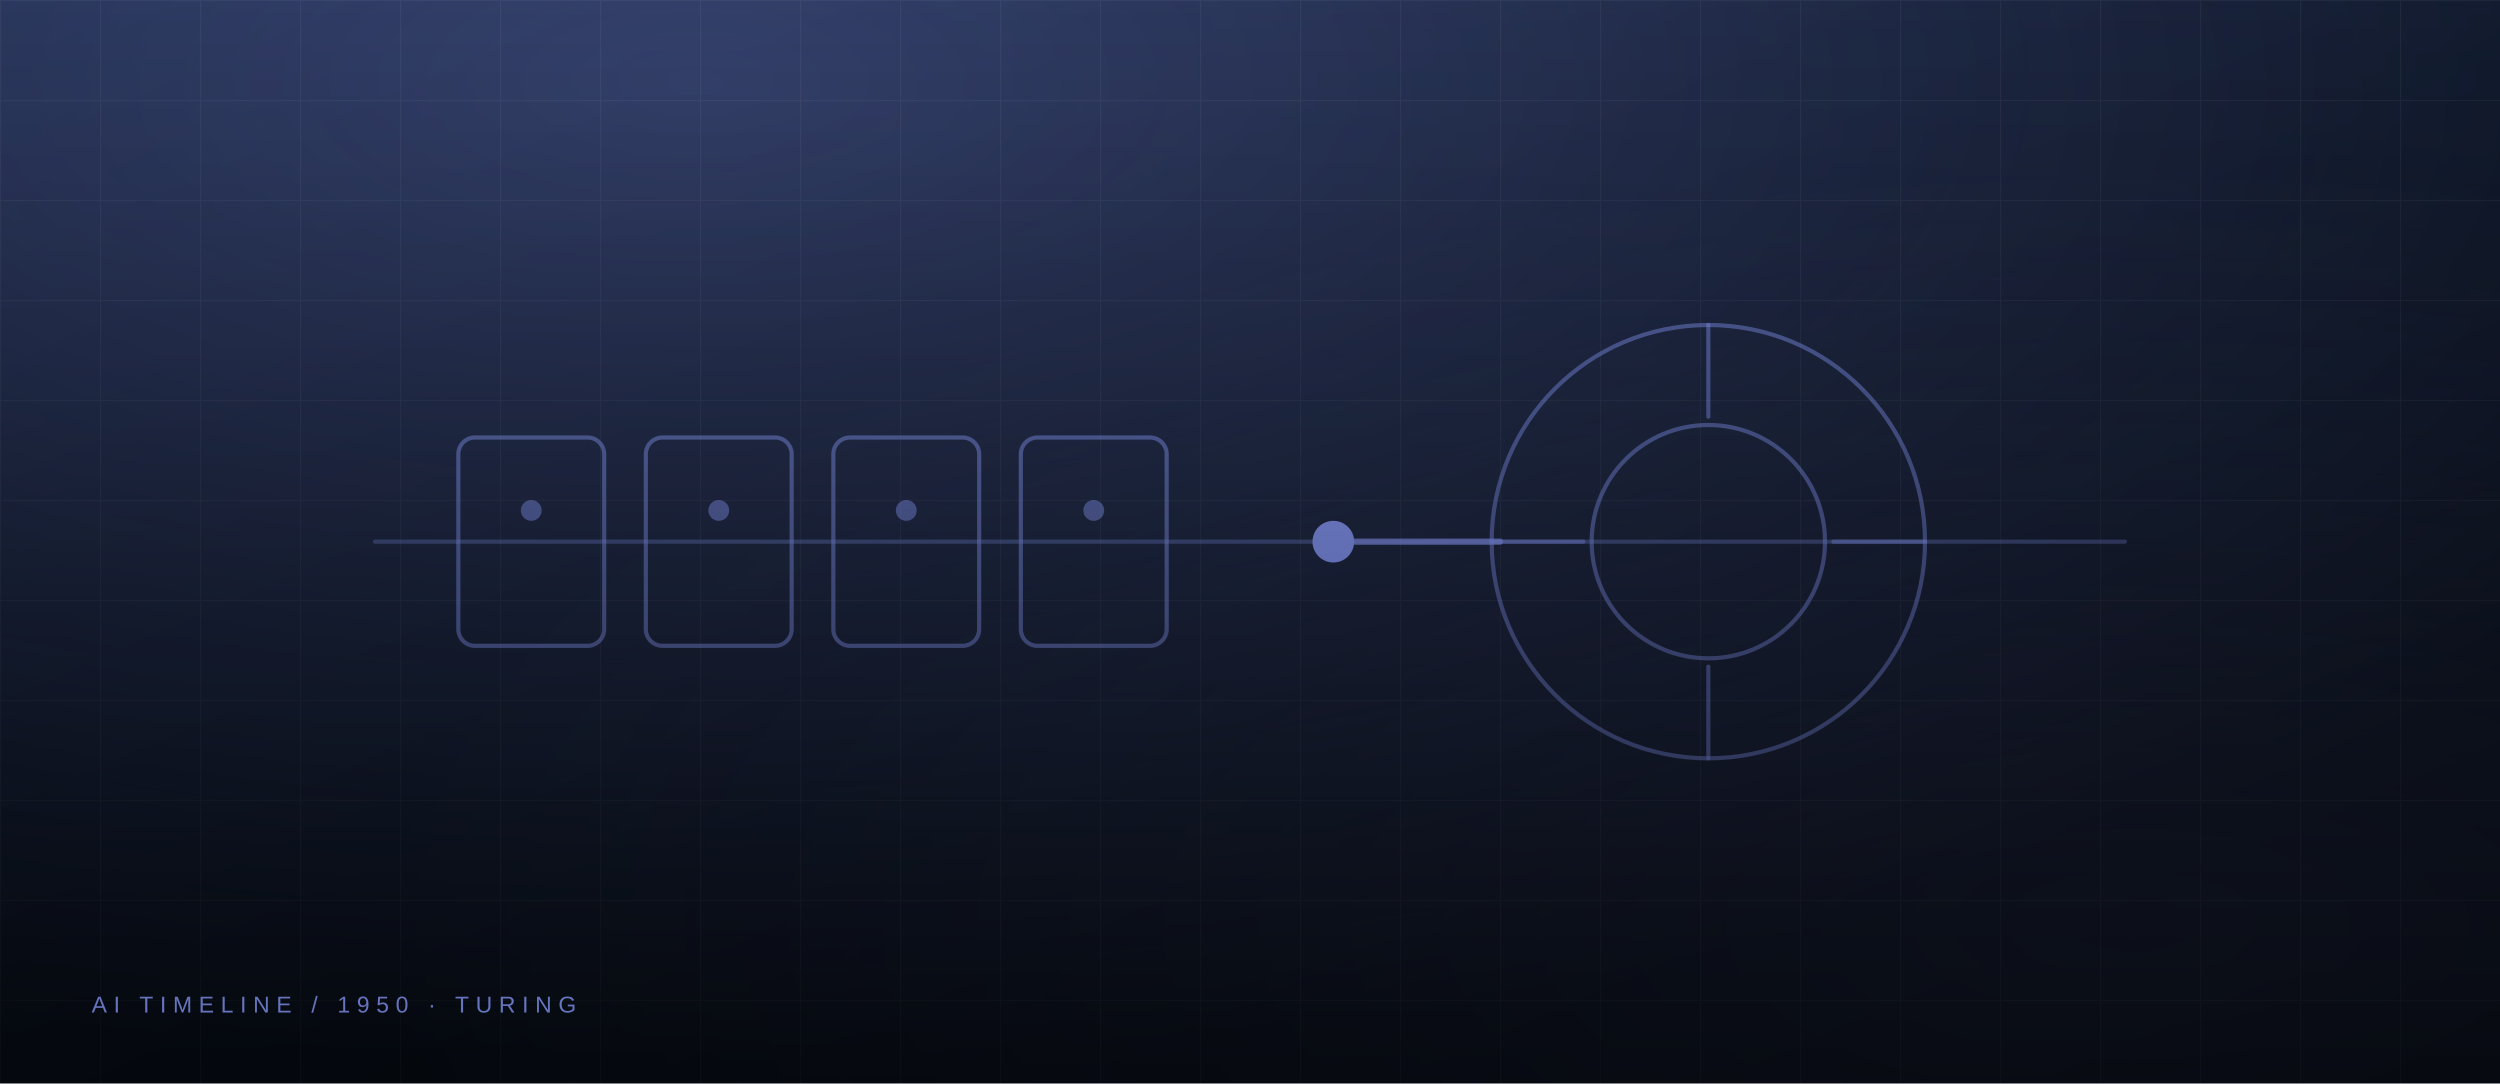
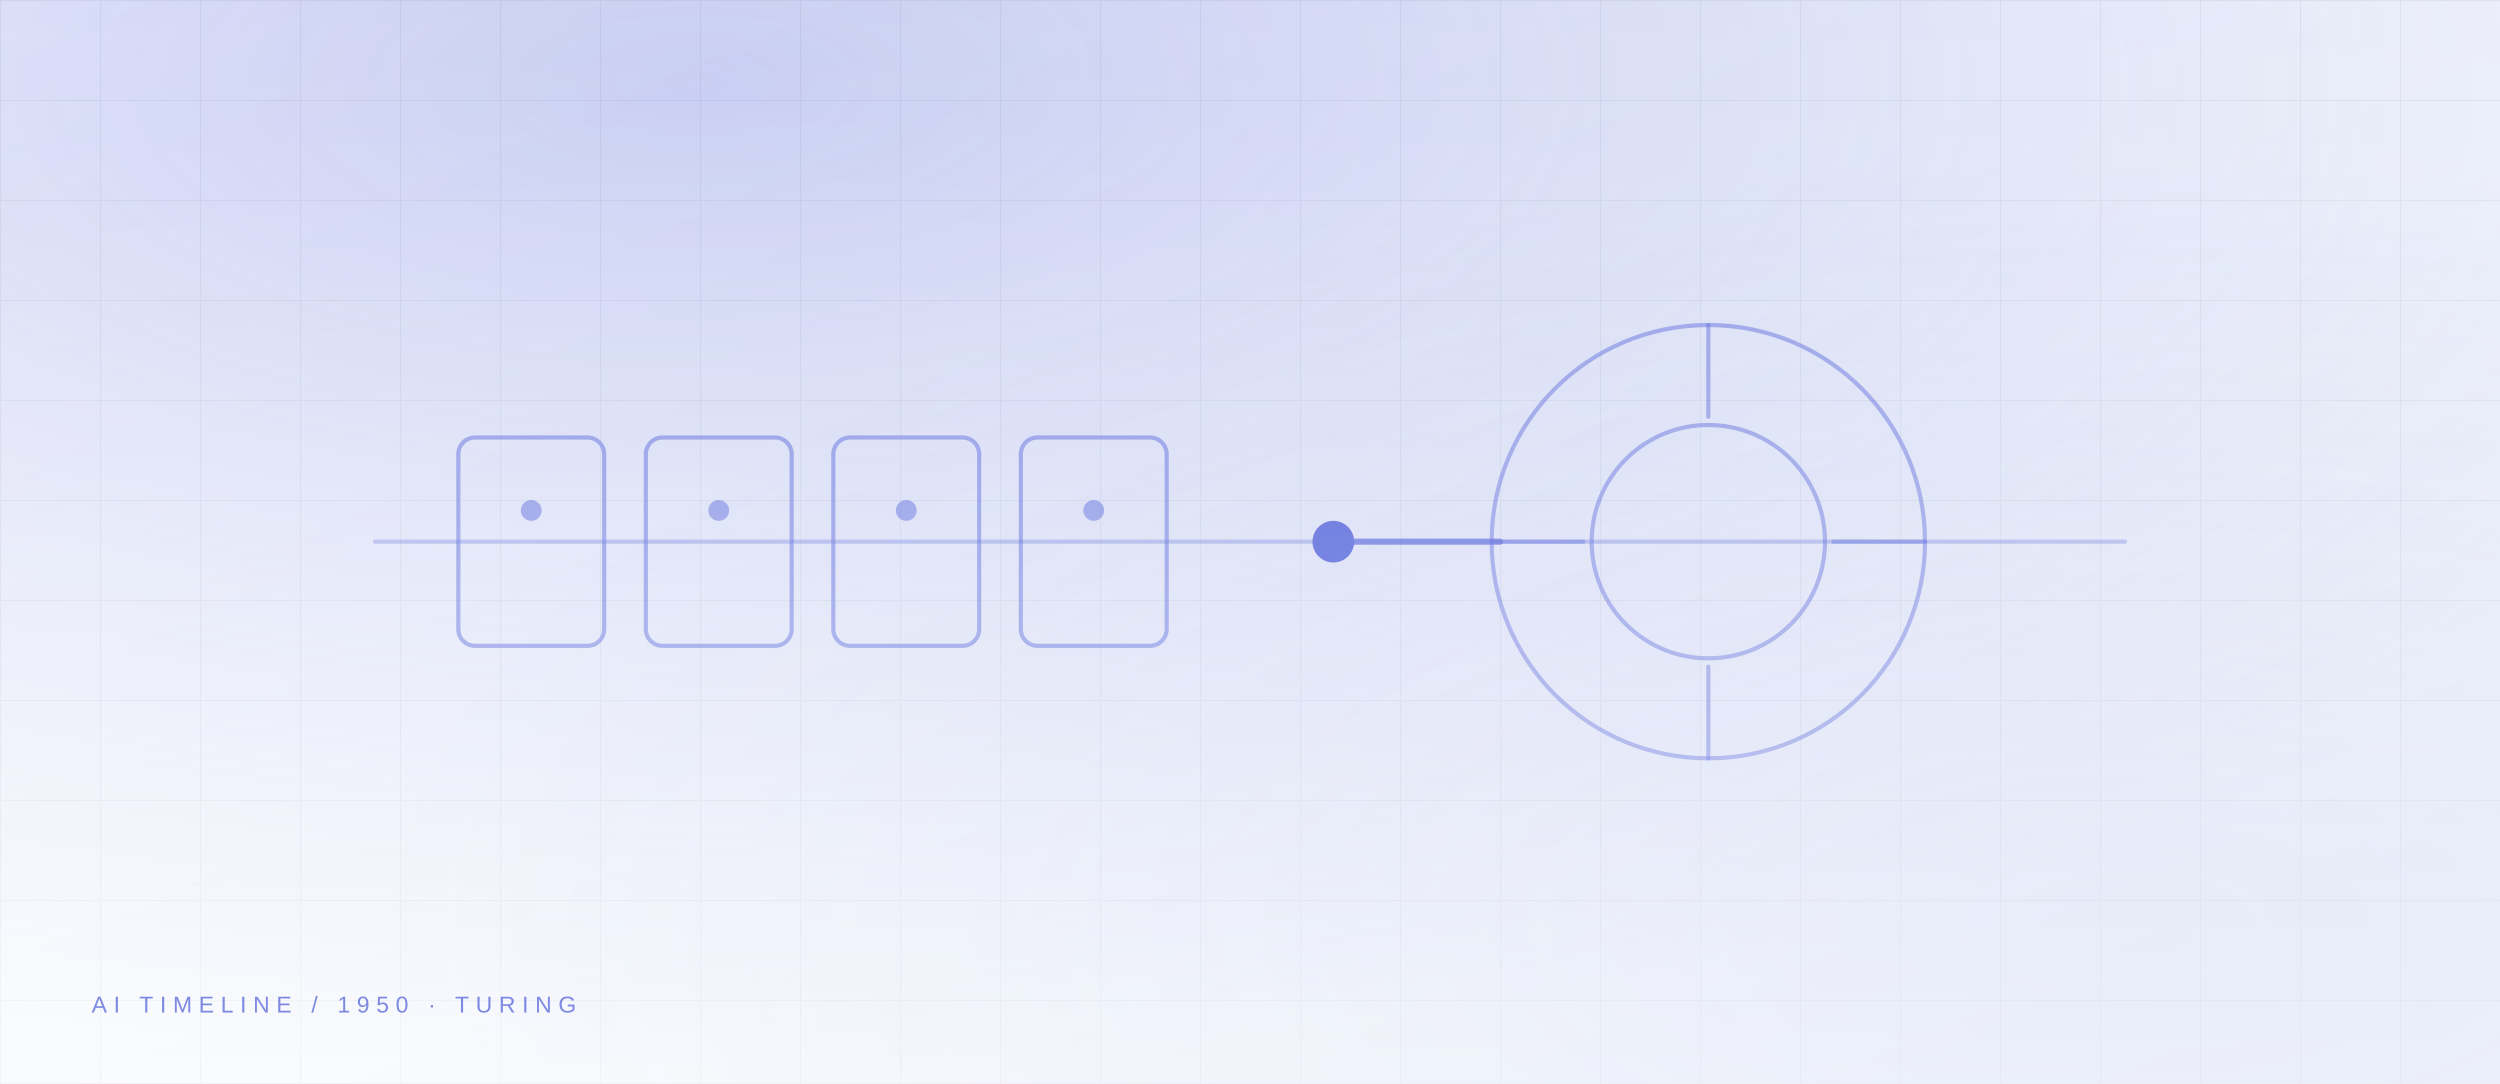
<svg xmlns="http://www.w3.org/2000/svg" width="1200" height="520" viewBox="0 0 1200 520" role="img">
  <defs>
    <linearGradient id="bg" x1="0" y1="0" x2="1" y2="1">
-       <stop offset="0" stop-color="#121d34" />
-       <stop offset=".55" stop-color="#0a1220" />
-       <stop offset="1" stop-color="#070b14" />
+       <stop offset="0" stop-color="#ffffff" />
+       <stop offset=".55" stop-color="#f4f7fc" />
+       <stop offset="1" stop-color="#e8eff8" />
    </linearGradient>
    <radialGradient id="glow" cx=".28" cy=".08" r=".9">
-       <stop offset="0" stop-color="#8b9dff" stop-opacity=".30" />
-       <stop offset="1" stop-color="#8b9dff" stop-opacity="0" />
+       <stop offset="0" stop-color="#4f5fd8" stop-opacity=".30" />
+       <stop offset="1" stop-color="#4f5fd8" stop-opacity="0" />
    </radialGradient>
    <radialGradient id="glow2" cx=".85" cy=".85" r=".7">
-       <stop offset="0" stop-color="#8b9dff" stop-opacity=".12" />
-       <stop offset="1" stop-color="#8b9dff" stop-opacity="0" />
+       <stop offset="0" stop-color="#4f5fd8" stop-opacity=".12" />
+       <stop offset="1" stop-color="#4f5fd8" stop-opacity="0" />
    </radialGradient>
    <pattern id="grid" width="48" height="48" patternUnits="userSpaceOnUse">
-       <path d="M48 0H0V48" fill="none" stroke="#ffffff" stroke-opacity=".05" />
+       <path d="M48 0H0V48" fill="none" stroke="#1f2937" stroke-opacity=".06" />
    </pattern>
    <linearGradient id="fade" x1="0" y1="0" x2="0" y2="1">
-       <stop offset="0" stop-color="#000" stop-opacity="0" />
-       <stop offset="1" stop-color="#000" stop-opacity=".58" />
+       <stop offset="0" stop-color="#ffffff" stop-opacity="0" />
+       <stop offset="1" stop-color="#ffffff" stop-opacity=".45" />
    </linearGradient>
  </defs>
  <rect width="1200" height="520" fill="url(#bg)" />
  <rect width="1200" height="520" fill="url(#glow)" />
  <rect width="1200" height="520" fill="url(#glow2)" />
  <rect width="1200" height="520" fill="url(#grid)" />
  <g fill="none" stroke-linecap="round" stroke-linejoin="round">
-     <path d="M180 260h840" stroke="#8b9dff" stroke-opacity=".35" stroke-width="2" />
-     <g stroke="#8b9dff" stroke-opacity=".55" stroke-width="2">
+     <path d="M180 260h840" stroke="#4f5fd8" stroke-opacity=".35" stroke-width="2" />
+     <g stroke="#4f5fd8" stroke-opacity=".55" stroke-width="2">
      <rect x="220" y="210" width="70" height="100" rx="8" />
      <rect x="310" y="210" width="70" height="100" rx="8" />
      <rect x="400" y="210" width="70" height="100" rx="8" />
      <rect x="490" y="210" width="70" height="100" rx="8" />
      <path d="M255 245h0M345 245h0M435 245h0M525 245h0" stroke-width="10" />
    </g>
-     <g transform="translate(820 260)" stroke="#8b9dff" stroke-opacity=".5" stroke-width="2">
+     <g transform="translate(820 260)" stroke="#4f5fd8" stroke-opacity=".5" stroke-width="2">
      <circle r="104" />
      <circle r="56" />
      <path d="M0-104v44M0 104v-44M-104 0h44M104 0h-44" />
    </g>
-     <path d="M640 260h80" stroke="#8b9dff" stroke-opacity=".7" stroke-width="3" />
-     <circle cx="640" cy="260" r="10" fill="#8b9dff" stroke="none" />
+     <path d="M640 260h80" stroke="#4f5fd8" stroke-opacity=".7" stroke-width="3" />
+     <circle cx="640" cy="260" r="10" fill="#4f5fd8" stroke="none" />
  </g>
  <rect width="1200" height="520" fill="url(#fade)" />
-   <text x="44" y="486" font-family="Segoe UI, Arial, sans-serif" font-size="11" letter-spacing="3.2" fill="#8b9dff" fill-opacity=".72">AI TIMELINE / 1950 · TURING</text>
+   <text x="44" y="486" font-family="Segoe UI, Arial, sans-serif" font-size="11" letter-spacing="3.2" fill="#4f5fd8" fill-opacity=".72">AI TIMELINE / 1950 · TURING</text>
</svg>
